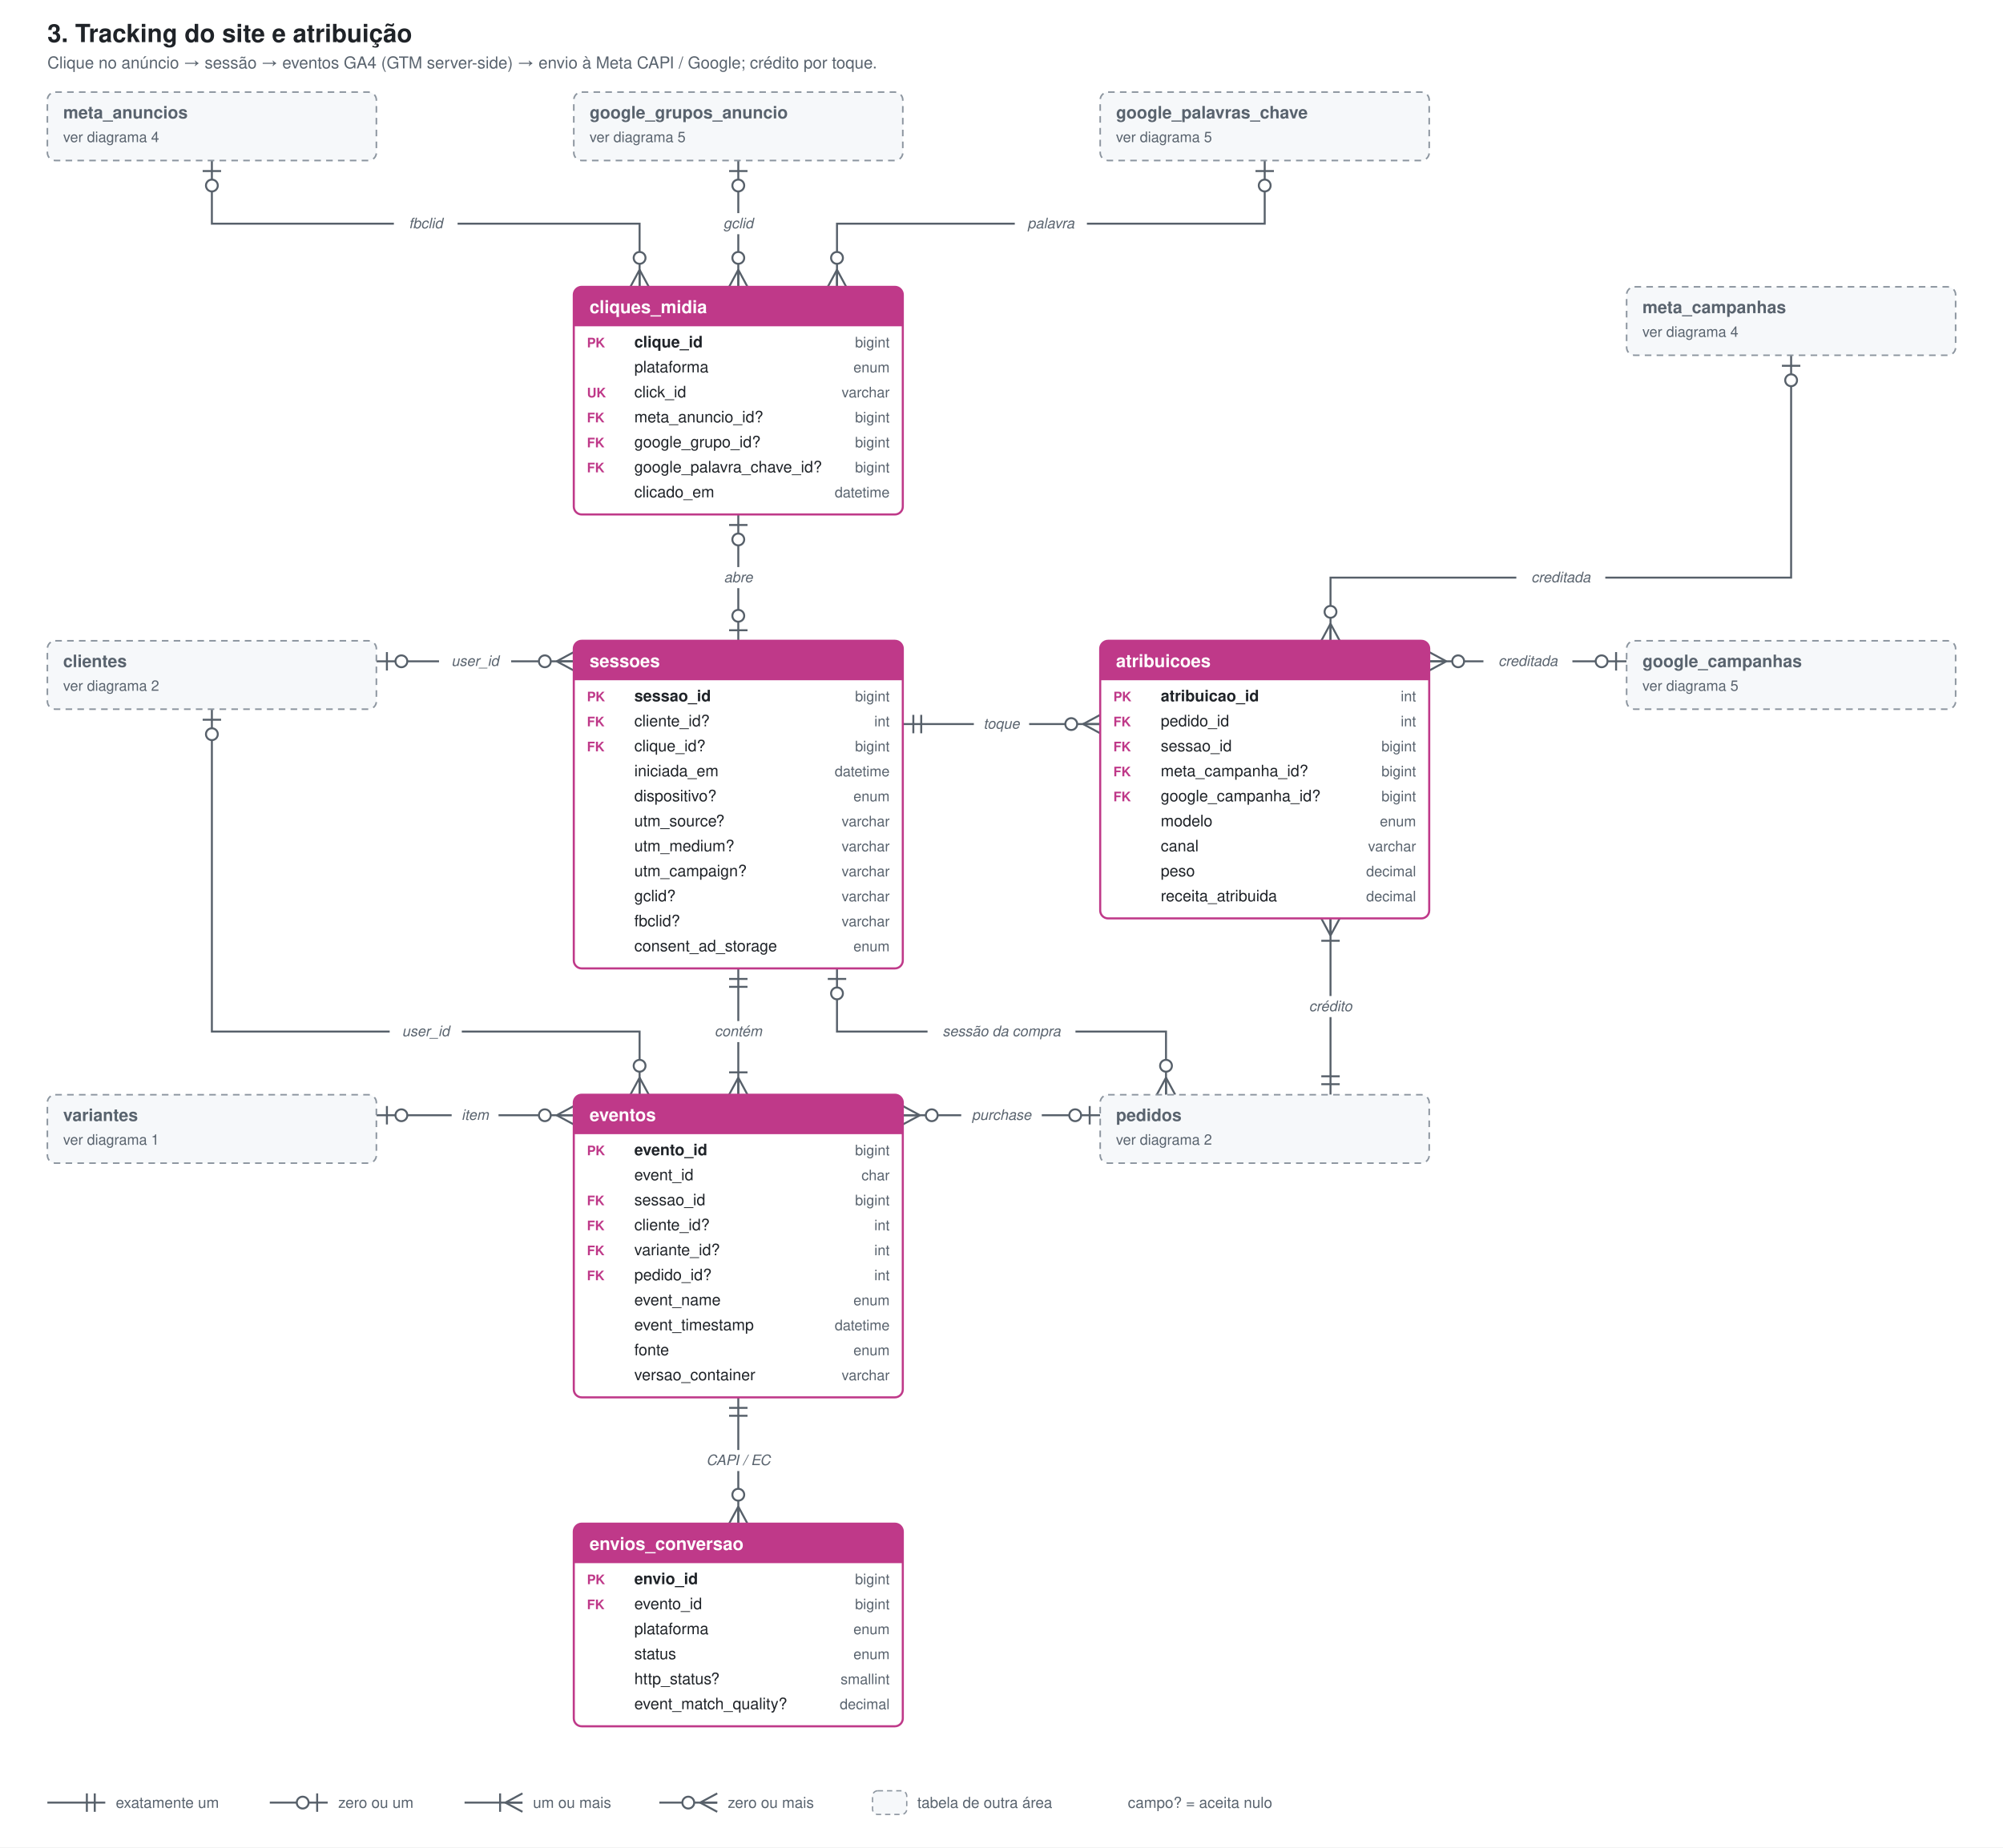
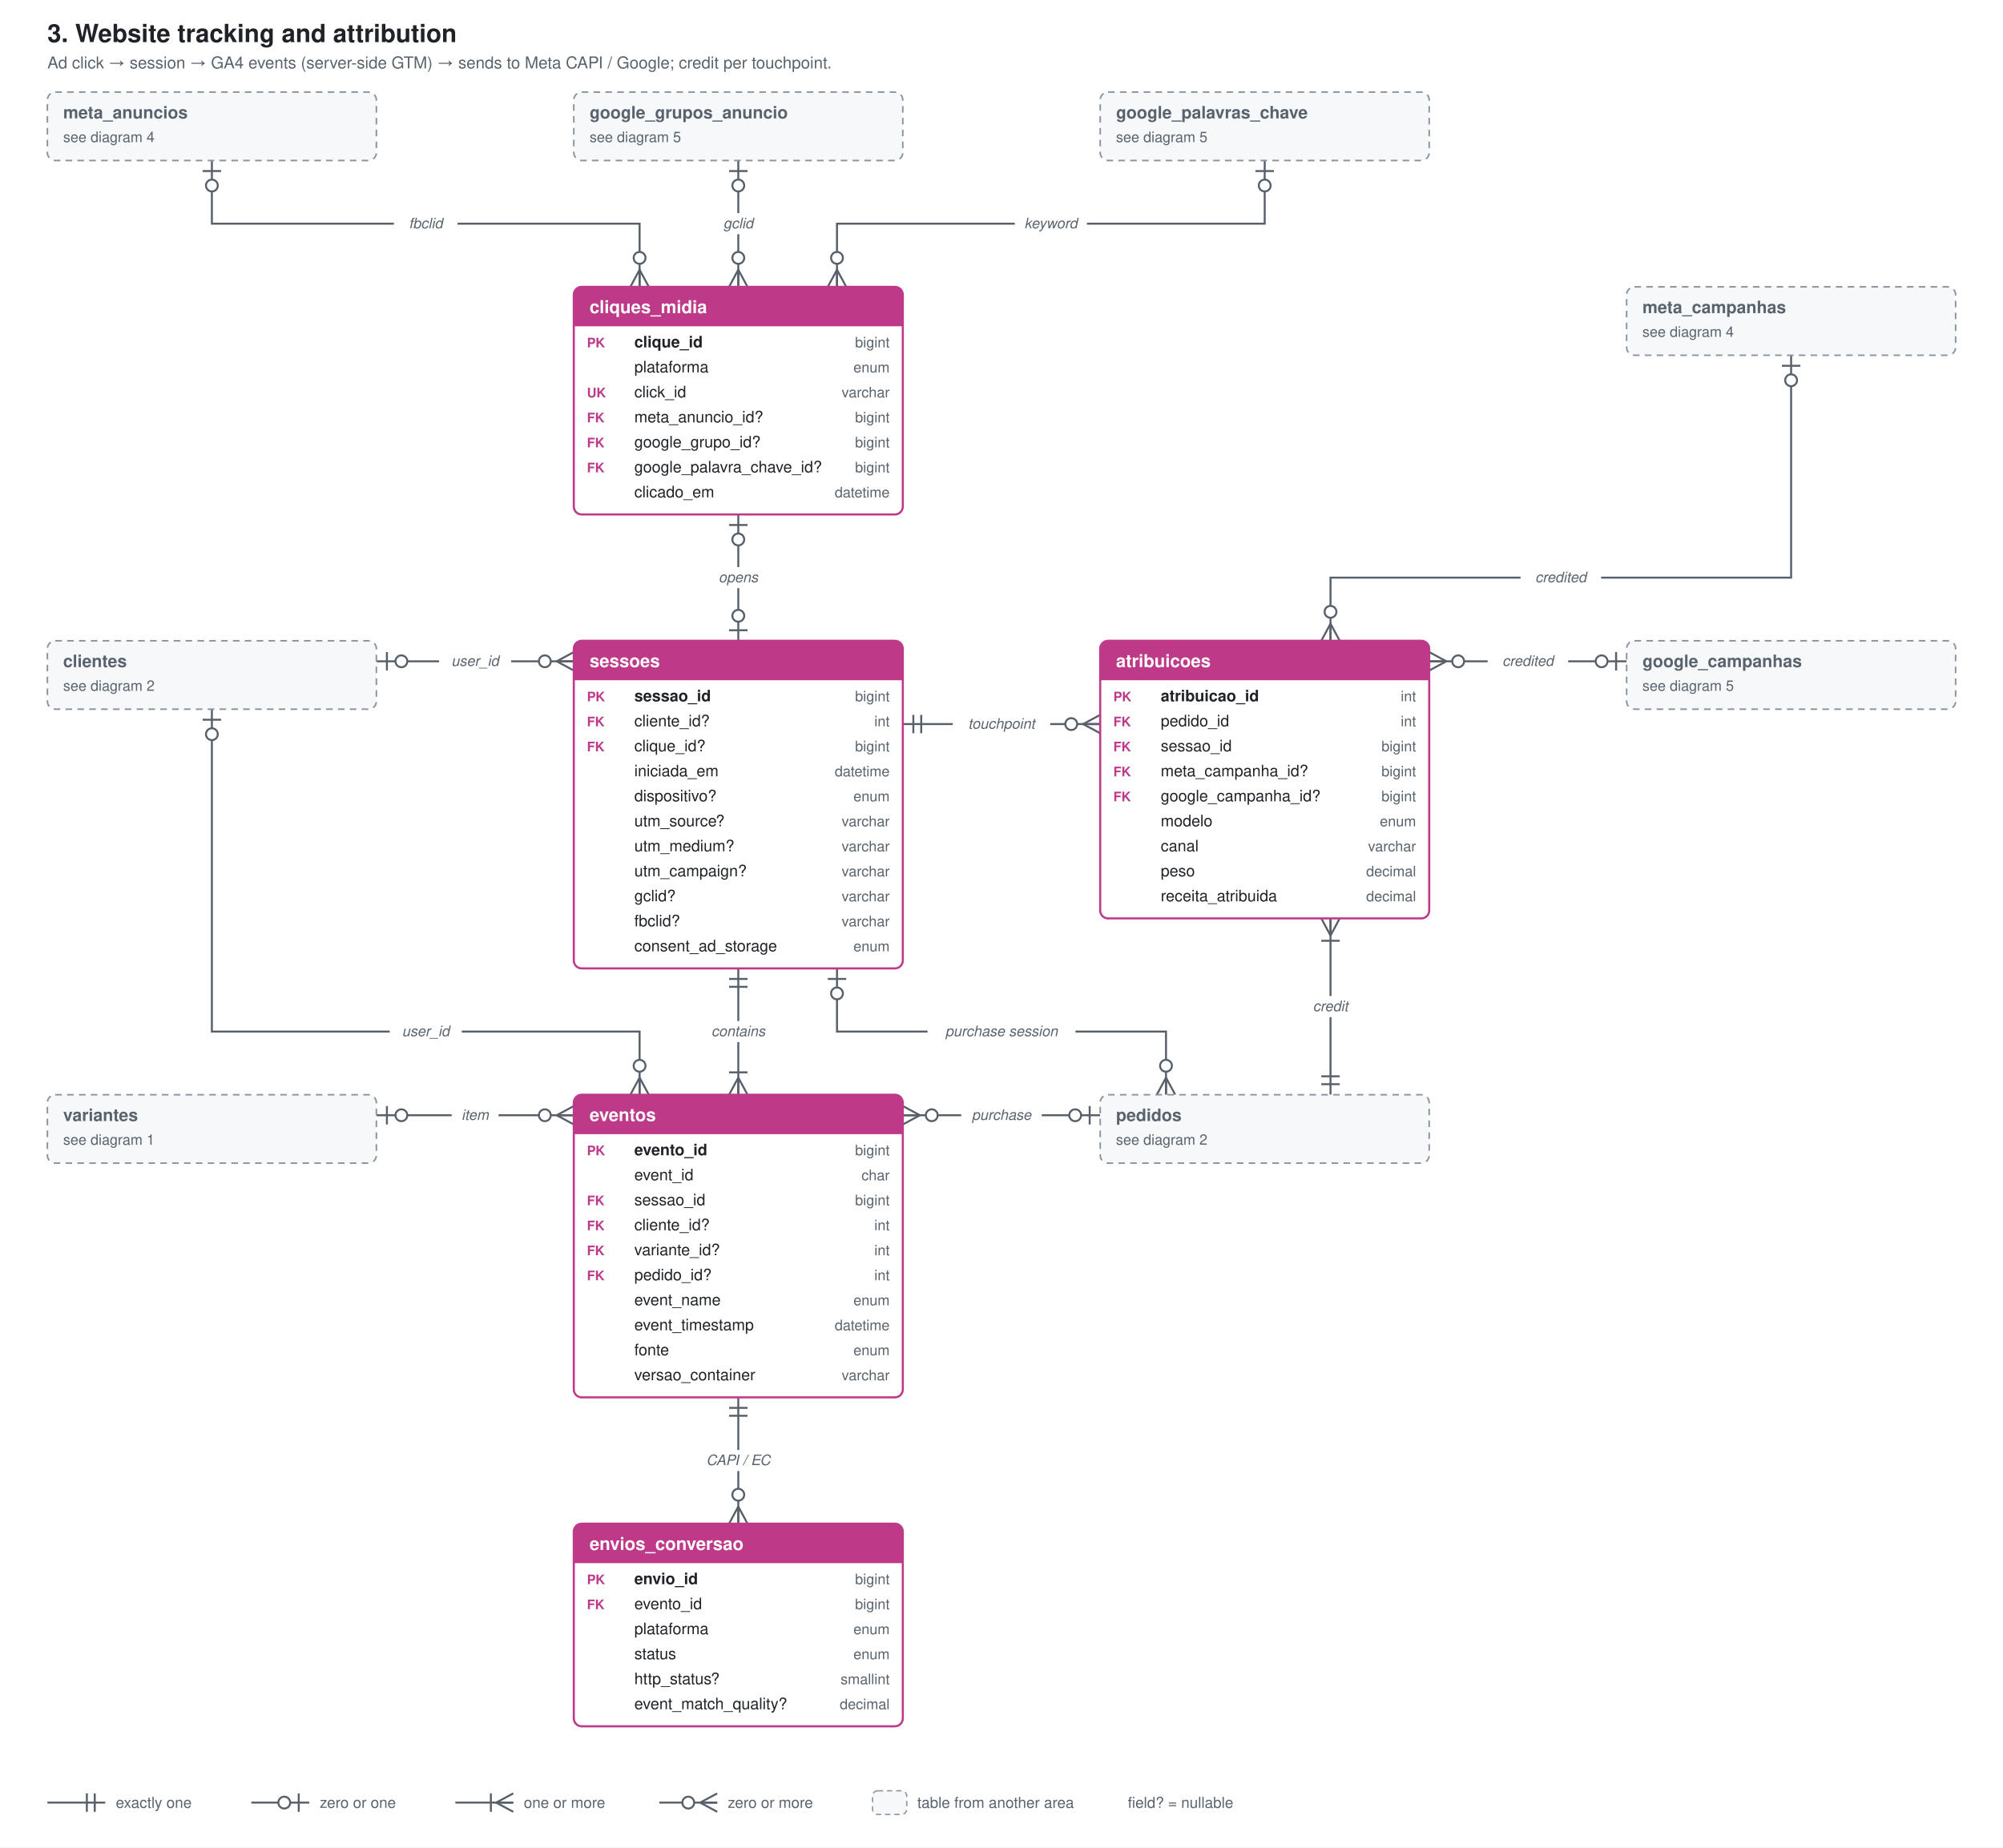
- <svg xmlns="http://www.w3.org/2000/svg" width="1522" height="1404" viewBox="0 0 1522 1404" font-family="Helvetica, Arial, sans-serif" role="img" aria-label="3. Tracking do site e atribuição">
+ <svg xmlns="http://www.w3.org/2000/svg" width="1522" height="1404" viewBox="0 0 1522 1404" font-family="Helvetica, Arial, sans-serif" role="img" aria-label="3. Website tracking and attribution">
  <rect width="100%" height="100%" fill="#FFFFFF" />
-   <text x="36" y="32" font-size="19" font-weight="700" fill="#1F2328">3. Tracking do site e atribuição</text>
-   <text x="36" y="52" font-size="12.5" fill="#59636E">Clique no anúncio → sessão → eventos GA4 (GTM server-side) → envio à Meta CAPI / Google; crédito por toque.</text>
+   <text x="36" y="32" font-size="19" font-weight="700" fill="#1F2328">3. Website tracking and attribution</text>
+   <text x="36" y="52" font-size="12.5" fill="#59636E">Ad click → session → GA4 events (server-side GTM) → sends to Meta CAPI / Google; credit per touchpoint.</text>
  <polyline points="161.0,122.0 161.0,170.0 486.0,170.0 486.0,218.0" fill="none" stroke="#57606A" stroke-width="1.5" />
  <g stroke="#57606A" stroke-width="1.5" fill="none">
    <line x1="168.0" y1="130.0" x2="154.0" y2="130.0" />
    <circle cx="161.0" cy="141.0" r="4.5" fill="#FFFFFF" />
    <line x1="479.0" y1="218.0" x2="486.0" y2="205.0" />
    <line x1="486.0" y1="218.0" x2="486.0" y2="205.0" />
    <line x1="493.0" y1="218.0" x2="486.0" y2="205.0" />
    <circle cx="486.0" cy="196.0" r="4.5" fill="#FFFFFF" />
  </g>
  <rect x="299.3" y="162.0" width="48.4" height="16.0" rx="3" fill="#FFFFFF" />
  <text x="323.5" y="173.5" font-size="11" font-style="italic" fill="#59636E" text-anchor="middle">fbclid</text>
  <polyline points="561.0,122.0 561.0,218.0" fill="none" stroke="#57606A" stroke-width="1.5" />
  <g stroke="#57606A" stroke-width="1.5" fill="none">
    <line x1="568.0" y1="130.0" x2="554.0" y2="130.0" />
    <circle cx="561.0" cy="141.0" r="4.5" fill="#FFFFFF" />
    <line x1="554.0" y1="218.0" x2="561.0" y2="205.0" />
    <line x1="561.0" y1="218.0" x2="561.0" y2="205.0" />
    <line x1="568.0" y1="218.0" x2="561.0" y2="205.0" />
    <circle cx="561.0" cy="196.0" r="4.5" fill="#FFFFFF" />
  </g>
  <rect x="540.0" y="162.0" width="42.0" height="16.0" rx="3" fill="#FFFFFF" />
  <text x="561.0" y="173.5" font-size="11" font-style="italic" fill="#59636E" text-anchor="middle">gclid</text>
  <polyline points="961.0,122.0 961.0,170.0 636.0,170.0 636.0,218.0" fill="none" stroke="#57606A" stroke-width="1.5" />
  <g stroke="#57606A" stroke-width="1.5" fill="none">
    <line x1="968.0" y1="130.0" x2="954.0" y2="130.0" />
    <circle cx="961.0" cy="141.0" r="4.5" fill="#FFFFFF" />
    <line x1="629.0" y1="218.0" x2="636.0" y2="205.0" />
    <line x1="636.0" y1="218.0" x2="636.0" y2="205.0" />
    <line x1="643.0" y1="218.0" x2="636.0" y2="205.0" />
    <circle cx="636.0" cy="196.0" r="4.5" fill="#FFFFFF" />
  </g>
  <rect x="771.1" y="162.0" width="54.8" height="16.0" rx="3" fill="#FFFFFF" />
-   <text x="798.5" y="173.5" font-size="11" font-style="italic" fill="#59636E" text-anchor="middle">palavra</text>
+   <text x="798.5" y="173.5" font-size="11" font-style="italic" fill="#59636E" text-anchor="middle">keyword</text>
  <polyline points="561.0,391.0 561.0,487.0" fill="none" stroke="#57606A" stroke-width="1.5" />
  <g stroke="#57606A" stroke-width="1.5" fill="none">
    <line x1="568.0" y1="399.0" x2="554.0" y2="399.0" />
    <circle cx="561.0" cy="410.0" r="4.5" fill="#FFFFFF" />
    <line x1="554.0" y1="479.0" x2="568.0" y2="479.0" />
    <circle cx="561.0" cy="468.0" r="4.5" fill="#FFFFFF" />
  </g>
-   <rect x="543.2" y="431.0" width="35.6" height="16.0" rx="3" fill="#FFFFFF" />
-   <text x="561.0" y="442.5" font-size="11" font-style="italic" fill="#59636E" text-anchor="middle">abre</text>
+   <rect x="540.0" y="431.0" width="42.0" height="16.0" rx="3" fill="#FFFFFF" />
+   <text x="561.0" y="442.5" font-size="11" font-style="italic" fill="#59636E" text-anchor="middle">opens</text>
  <polyline points="286.0,502.6 436.0,502.6" fill="none" stroke="#57606A" stroke-width="1.5" />
  <g stroke="#57606A" stroke-width="1.5" fill="none">
    <line x1="294.0" y1="495.6" x2="294.0" y2="509.6" />
    <circle cx="305.0" cy="502.6" r="4.5" fill="#FFFFFF" />
    <line x1="436.0" y1="509.6" x2="423.0" y2="502.6" />
    <line x1="436.0" y1="502.6" x2="423.0" y2="502.6" />
    <line x1="436.0" y1="495.6" x2="423.0" y2="502.6" />
    <circle cx="414.0" cy="502.6" r="4.5" fill="#FFFFFF" />
  </g>
  <rect x="333.6" y="494.6" width="54.8" height="16.0" rx="3" fill="#FFFFFF" />
  <text x="361.0" y="506.1" font-size="11" font-style="italic" fill="#59636E" text-anchor="middle">user_id</text>
  <polyline points="686.0,550.3 836.0,550.3" fill="none" stroke="#57606A" stroke-width="1.5" />
  <g stroke="#57606A" stroke-width="1.5" fill="none">
    <line x1="694.0" y1="543.3" x2="694.0" y2="557.3" />
    <line x1="700.0" y1="543.3" x2="700.0" y2="557.3" />
    <line x1="836.0" y1="557.3" x2="823.0" y2="550.3" />
    <line x1="836.0" y1="550.3" x2="823.0" y2="550.3" />
    <line x1="836.0" y1="543.3" x2="823.0" y2="550.3" />
    <circle cx="814.0" cy="550.3" r="4.5" fill="#FFFFFF" />
  </g>
-   <rect x="740.0" y="542.3" width="42.0" height="16.0" rx="3" fill="#FFFFFF" />
-   <text x="761.0" y="553.8" font-size="11" font-style="italic" fill="#59636E" text-anchor="middle">toque</text>
+   <rect x="724.0" y="542.3" width="74.0" height="16.0" rx="3" fill="#FFFFFF" />
+   <text x="761.0" y="553.8" font-size="11" font-style="italic" fill="#59636E" text-anchor="middle">touchpoint</text>
  <polyline points="1236.0,502.6 1086.0,502.6" fill="none" stroke="#57606A" stroke-width="1.5" />
  <g stroke="#57606A" stroke-width="1.5" fill="none">
    <line x1="1228.0" y1="509.6" x2="1228.0" y2="495.6" />
    <circle cx="1217.0" cy="502.6" r="4.5" fill="#FFFFFF" />
    <line x1="1086.0" y1="495.6" x2="1099.0" y2="502.6" />
    <line x1="1086.0" y1="502.6" x2="1099.0" y2="502.6" />
    <line x1="1086.0" y1="509.6" x2="1099.0" y2="502.6" />
    <circle cx="1108.0" cy="502.6" r="4.5" fill="#FFFFFF" />
  </g>
-   <rect x="1127.2" y="494.6" width="67.6" height="16.0" rx="3" fill="#FFFFFF" />
-   <text x="1161.0" y="506.1" font-size="11" font-style="italic" fill="#59636E" text-anchor="middle">creditada</text>
+   <rect x="1130.4" y="494.6" width="61.2" height="16.0" rx="3" fill="#FFFFFF" />
+   <text x="1161.0" y="506.1" font-size="11" font-style="italic" fill="#59636E" text-anchor="middle">credited</text>
  <polyline points="1361.0,270.0 1361.0,439.0 1011.0,439.0 1011.0,487.0" fill="none" stroke="#57606A" stroke-width="1.5" />
  <g stroke="#57606A" stroke-width="1.5" fill="none">
    <line x1="1368.0" y1="278.0" x2="1354.0" y2="278.0" />
    <circle cx="1361.0" cy="289.0" r="4.5" fill="#FFFFFF" />
    <line x1="1004.0" y1="487.0" x2="1011.0" y2="474.0" />
    <line x1="1011.0" y1="487.0" x2="1011.0" y2="474.0" />
    <line x1="1018.0" y1="487.0" x2="1011.0" y2="474.0" />
    <circle cx="1011.0" cy="465.0" r="4.5" fill="#FFFFFF" />
  </g>
-   <rect x="1152.2" y="431.0" width="67.6" height="16.0" rx="3" fill="#FFFFFF" />
-   <text x="1186.0" y="442.5" font-size="11" font-style="italic" fill="#59636E" text-anchor="middle">creditada</text>
+   <rect x="1155.4" y="431.0" width="61.2" height="16.0" rx="3" fill="#FFFFFF" />
+   <text x="1186.0" y="442.5" font-size="11" font-style="italic" fill="#59636E" text-anchor="middle">credited</text>
  <polyline points="561.0,736.0 561.0,832.0" fill="none" stroke="#57606A" stroke-width="1.5" />
  <g stroke="#57606A" stroke-width="1.5" fill="none">
    <line x1="568.0" y1="744.0" x2="554.0" y2="744.0" />
    <line x1="568.0" y1="750.0" x2="554.0" y2="750.0" />
    <line x1="554.0" y1="832.0" x2="561.0" y2="819.0" />
    <line x1="561.0" y1="832.0" x2="561.0" y2="819.0" />
    <line x1="568.0" y1="832.0" x2="561.0" y2="819.0" />
    <line x1="554.0" y1="815.0" x2="568.0" y2="815.0" />
  </g>
-   <rect x="536.8" y="776.0" width="48.4" height="16.0" rx="3" fill="#FFFFFF" />
-   <text x="561.0" y="787.5" font-size="11" font-style="italic" fill="#59636E" text-anchor="middle">contém</text>
+   <rect x="530.4" y="776.0" width="61.2" height="16.0" rx="3" fill="#FFFFFF" />
+   <text x="561.0" y="787.5" font-size="11" font-style="italic" fill="#59636E" text-anchor="middle">contains</text>
  <polyline points="161.0,539.0 161.0,784.0 486.0,784.0 486.0,832.0" fill="none" stroke="#57606A" stroke-width="1.5" />
  <g stroke="#57606A" stroke-width="1.5" fill="none">
    <line x1="168.0" y1="547.0" x2="154.0" y2="547.0" />
    <circle cx="161.0" cy="558.0" r="4.5" fill="#FFFFFF" />
    <line x1="479.0" y1="832.0" x2="486.0" y2="819.0" />
    <line x1="486.0" y1="832.0" x2="486.0" y2="819.0" />
    <line x1="493.0" y1="832.0" x2="486.0" y2="819.0" />
    <circle cx="486.0" cy="810.0" r="4.5" fill="#FFFFFF" />
  </g>
  <rect x="296.1" y="776.0" width="54.8" height="16.0" rx="3" fill="#FFFFFF" />
  <text x="323.5" y="787.5" font-size="11" font-style="italic" fill="#59636E" text-anchor="middle">user_id</text>
  <polyline points="636.0,736.0 636.0,784.0 886.0,784.0 886.0,832.0" fill="none" stroke="#57606A" stroke-width="1.5" />
  <g stroke="#57606A" stroke-width="1.5" fill="none">
    <line x1="643.0" y1="744.0" x2="629.0" y2="744.0" />
    <circle cx="636.0" cy="755.0" r="4.5" fill="#FFFFFF" />
    <line x1="879.0" y1="832.0" x2="886.0" y2="819.0" />
    <line x1="886.0" y1="832.0" x2="886.0" y2="819.0" />
    <line x1="893.0" y1="832.0" x2="886.0" y2="819.0" />
    <circle cx="886.0" cy="810.0" r="4.5" fill="#FFFFFF" />
  </g>
  <rect x="704.8" y="776.0" width="112.4" height="16.0" rx="3" fill="#FFFFFF" />
-   <text x="761.0" y="787.5" font-size="11" font-style="italic" fill="#59636E" text-anchor="middle">sessão da compra</text>
+   <text x="761.0" y="787.5" font-size="11" font-style="italic" fill="#59636E" text-anchor="middle">purchase session</text>
  <polyline points="1011.0,832.0 1011.0,698.0" fill="none" stroke="#57606A" stroke-width="1.5" />
  <g stroke="#57606A" stroke-width="1.5" fill="none">
    <line x1="1004.0" y1="824.0" x2="1018.0" y2="824.0" />
    <line x1="1004.0" y1="818.0" x2="1018.0" y2="818.0" />
    <line x1="1018.0" y1="698.0" x2="1011.0" y2="711.0" />
    <line x1="1011.0" y1="698.0" x2="1011.0" y2="711.0" />
    <line x1="1004.0" y1="698.0" x2="1011.0" y2="711.0" />
    <line x1="1018.0" y1="715.0" x2="1004.0" y2="715.0" />
  </g>
-   <rect x="983.6" y="757.0" width="54.8" height="16.0" rx="3" fill="#FFFFFF" />
-   <text x="1011.0" y="768.5" font-size="11" font-style="italic" fill="#59636E" text-anchor="middle">crédito</text>
+   <rect x="986.8" y="757.0" width="48.4" height="16.0" rx="3" fill="#FFFFFF" />
+   <text x="1011.0" y="768.5" font-size="11" font-style="italic" fill="#59636E" text-anchor="middle">credit</text>
  <polyline points="286.0,847.6 436.0,847.6" fill="none" stroke="#57606A" stroke-width="1.5" />
  <g stroke="#57606A" stroke-width="1.5" fill="none">
    <line x1="294.0" y1="840.6" x2="294.0" y2="854.6" />
    <circle cx="305.0" cy="847.6" r="4.5" fill="#FFFFFF" />
    <line x1="436.0" y1="854.6" x2="423.0" y2="847.6" />
    <line x1="436.0" y1="847.6" x2="423.0" y2="847.6" />
    <line x1="436.0" y1="840.6" x2="423.0" y2="847.6" />
    <circle cx="414.0" cy="847.6" r="4.5" fill="#FFFFFF" />
  </g>
  <rect x="343.2" y="839.6" width="35.6" height="16.0" rx="3" fill="#FFFFFF" />
  <text x="361.0" y="851.1" font-size="11" font-style="italic" fill="#59636E" text-anchor="middle">item</text>
  <polyline points="836.0,847.6 686.0,847.6" fill="none" stroke="#57606A" stroke-width="1.5" />
  <g stroke="#57606A" stroke-width="1.5" fill="none">
    <line x1="828.0" y1="854.6" x2="828.0" y2="840.6" />
    <circle cx="817.0" cy="847.6" r="4.5" fill="#FFFFFF" />
    <line x1="686.0" y1="840.6" x2="699.0" y2="847.6" />
    <line x1="686.0" y1="847.6" x2="699.0" y2="847.6" />
    <line x1="686.0" y1="854.6" x2="699.0" y2="847.6" />
    <circle cx="708.0" cy="847.6" r="4.5" fill="#FFFFFF" />
  </g>
  <rect x="730.4" y="839.6" width="61.2" height="16.0" rx="3" fill="#FFFFFF" />
  <text x="761.0" y="851.1" font-size="11" font-style="italic" fill="#59636E" text-anchor="middle">purchase</text>
  <polyline points="561.0,1062.0 561.0,1158.0" fill="none" stroke="#57606A" stroke-width="1.5" />
  <g stroke="#57606A" stroke-width="1.5" fill="none">
    <line x1="568.0" y1="1070.0" x2="554.0" y2="1070.0" />
    <line x1="568.0" y1="1076.0" x2="554.0" y2="1076.0" />
    <line x1="554.0" y1="1158.0" x2="561.0" y2="1145.0" />
    <line x1="561.0" y1="1158.0" x2="561.0" y2="1145.0" />
    <line x1="568.0" y1="1158.0" x2="561.0" y2="1145.0" />
    <circle cx="561.0" cy="1136.0" r="4.5" fill="#FFFFFF" />
  </g>
  <rect x="527.2" y="1102.0" width="67.6" height="16.0" rx="3" fill="#FFFFFF" />
  <text x="561.0" y="1113.5" font-size="11" font-style="italic" fill="#59636E" text-anchor="middle">CAPI / EC</text>
  <rect x="36" y="70" width="250" height="52" rx="6" fill="#F6F8FA" stroke="#8C959F" stroke-width="1.2" stroke-dasharray="5 4" />
  <text x="48" y="90" font-size="13" font-weight="700" fill="#59636E">meta_anuncios</text>
-   <text x="48" y="108" font-size="11" fill="#59636E">ver diagrama 4</text>
+   <text x="48" y="108" font-size="11" fill="#59636E">see diagram 4</text>
  <rect x="436" y="70" width="250" height="52" rx="6" fill="#F6F8FA" stroke="#8C959F" stroke-width="1.2" stroke-dasharray="5 4" />
  <text x="448" y="90" font-size="13" font-weight="700" fill="#59636E">google_grupos_anuncio</text>
-   <text x="448" y="108" font-size="11" fill="#59636E">ver diagrama 5</text>
+   <text x="448" y="108" font-size="11" fill="#59636E">see diagram 5</text>
  <rect x="836" y="70" width="250" height="52" rx="6" fill="#F6F8FA" stroke="#8C959F" stroke-width="1.2" stroke-dasharray="5 4" />
  <text x="848" y="90" font-size="13" font-weight="700" fill="#59636E">google_palavras_chave</text>
-   <text x="848" y="108" font-size="11" fill="#59636E">ver diagrama 5</text>
+   <text x="848" y="108" font-size="11" fill="#59636E">see diagram 5</text>
  <rect x="436" y="218" width="250" height="173" rx="6" fill="#FFFFFF" stroke="#BF3989" stroke-width="1.6" />
  <path d="M436 248 v-24 a6 6 0 0 1 6 -6 h238 a6 6 0 0 1 6 6 v24 z" fill="#BF3989" />
  <text x="448" y="238" font-size="13.5" font-weight="700" fill="#FFFFFF">cliques_midia</text>
  <text x="446" y="264" font-size="10" font-weight="700" fill="#BF3989">PK</text>
  <text x="482" y="264" font-size="12" font-weight="700" fill="#1F2328">clique_id</text>
  <text x="676" y="264" font-size="11" fill="#59636E" text-anchor="end">bigint</text>
  <text x="482" y="283" font-size="12" fill="#1F2328">plataforma</text>
  <text x="676" y="283" font-size="11" fill="#59636E" text-anchor="end">enum</text>
  <text x="446" y="302" font-size="10" font-weight="700" fill="#BF3989">UK</text>
  <text x="482" y="302" font-size="12" fill="#1F2328">click_id</text>
  <text x="676" y="302" font-size="11" fill="#59636E" text-anchor="end">varchar</text>
  <text x="446" y="321" font-size="10" font-weight="700" fill="#BF3989">FK</text>
  <text x="482" y="321" font-size="12" fill="#1F2328">meta_anuncio_id?</text>
  <text x="676" y="321" font-size="11" fill="#59636E" text-anchor="end">bigint</text>
  <text x="446" y="340" font-size="10" font-weight="700" fill="#BF3989">FK</text>
  <text x="482" y="340" font-size="12" fill="#1F2328">google_grupo_id?</text>
  <text x="676" y="340" font-size="11" fill="#59636E" text-anchor="end">bigint</text>
  <text x="446" y="359" font-size="10" font-weight="700" fill="#BF3989">FK</text>
  <text x="482" y="359" font-size="12" fill="#1F2328">google_palavra_chave_id?</text>
  <text x="676" y="359" font-size="11" fill="#59636E" text-anchor="end">bigint</text>
  <text x="482" y="378" font-size="12" fill="#1F2328">clicado_em</text>
  <text x="676" y="378" font-size="11" fill="#59636E" text-anchor="end">datetime</text>
  <rect x="1236" y="218" width="250" height="52" rx="6" fill="#F6F8FA" stroke="#8C959F" stroke-width="1.2" stroke-dasharray="5 4" />
  <text x="1248" y="238" font-size="13" font-weight="700" fill="#59636E">meta_campanhas</text>
-   <text x="1248" y="256" font-size="11" fill="#59636E">ver diagrama 4</text>
+   <text x="1248" y="256" font-size="11" fill="#59636E">see diagram 4</text>
  <rect x="36" y="487" width="250" height="52" rx="6" fill="#F6F8FA" stroke="#8C959F" stroke-width="1.2" stroke-dasharray="5 4" />
  <text x="48" y="507" font-size="13" font-weight="700" fill="#59636E">clientes</text>
-   <text x="48" y="525" font-size="11" fill="#59636E">ver diagrama 2</text>
+   <text x="48" y="525" font-size="11" fill="#59636E">see diagram 2</text>
  <rect x="436" y="487" width="250" height="249" rx="6" fill="#FFFFFF" stroke="#BF3989" stroke-width="1.6" />
  <path d="M436 517 v-24 a6 6 0 0 1 6 -6 h238 a6 6 0 0 1 6 6 v24 z" fill="#BF3989" />
  <text x="448" y="507" font-size="13.5" font-weight="700" fill="#FFFFFF">sessoes</text>
  <text x="446" y="533" font-size="10" font-weight="700" fill="#BF3989">PK</text>
  <text x="482" y="533" font-size="12" font-weight="700" fill="#1F2328">sessao_id</text>
  <text x="676" y="533" font-size="11" fill="#59636E" text-anchor="end">bigint</text>
  <text x="446" y="552" font-size="10" font-weight="700" fill="#BF3989">FK</text>
  <text x="482" y="552" font-size="12" fill="#1F2328">cliente_id?</text>
  <text x="676" y="552" font-size="11" fill="#59636E" text-anchor="end">int</text>
  <text x="446" y="571" font-size="10" font-weight="700" fill="#BF3989">FK</text>
  <text x="482" y="571" font-size="12" fill="#1F2328">clique_id?</text>
  <text x="676" y="571" font-size="11" fill="#59636E" text-anchor="end">bigint</text>
  <text x="482" y="590" font-size="12" fill="#1F2328">iniciada_em</text>
  <text x="676" y="590" font-size="11" fill="#59636E" text-anchor="end">datetime</text>
  <text x="482" y="609" font-size="12" fill="#1F2328">dispositivo?</text>
  <text x="676" y="609" font-size="11" fill="#59636E" text-anchor="end">enum</text>
  <text x="482" y="628" font-size="12" fill="#1F2328">utm_source?</text>
  <text x="676" y="628" font-size="11" fill="#59636E" text-anchor="end">varchar</text>
  <text x="482" y="647" font-size="12" fill="#1F2328">utm_medium?</text>
  <text x="676" y="647" font-size="11" fill="#59636E" text-anchor="end">varchar</text>
  <text x="482" y="666" font-size="12" fill="#1F2328">utm_campaign?</text>
  <text x="676" y="666" font-size="11" fill="#59636E" text-anchor="end">varchar</text>
  <text x="482" y="685" font-size="12" fill="#1F2328">gclid?</text>
  <text x="676" y="685" font-size="11" fill="#59636E" text-anchor="end">varchar</text>
  <text x="482" y="704" font-size="12" fill="#1F2328">fbclid?</text>
  <text x="676" y="704" font-size="11" fill="#59636E" text-anchor="end">varchar</text>
  <text x="482" y="723" font-size="12" fill="#1F2328">consent_ad_storage</text>
  <text x="676" y="723" font-size="11" fill="#59636E" text-anchor="end">enum</text>
  <rect x="836" y="487" width="250" height="211" rx="6" fill="#FFFFFF" stroke="#BF3989" stroke-width="1.6" />
  <path d="M836 517 v-24 a6 6 0 0 1 6 -6 h238 a6 6 0 0 1 6 6 v24 z" fill="#BF3989" />
  <text x="848" y="507" font-size="13.5" font-weight="700" fill="#FFFFFF">atribuicoes</text>
  <text x="846" y="533" font-size="10" font-weight="700" fill="#BF3989">PK</text>
  <text x="882" y="533" font-size="12" font-weight="700" fill="#1F2328">atribuicao_id</text>
  <text x="1076" y="533" font-size="11" fill="#59636E" text-anchor="end">int</text>
  <text x="846" y="552" font-size="10" font-weight="700" fill="#BF3989">FK</text>
  <text x="882" y="552" font-size="12" fill="#1F2328">pedido_id</text>
  <text x="1076" y="552" font-size="11" fill="#59636E" text-anchor="end">int</text>
  <text x="846" y="571" font-size="10" font-weight="700" fill="#BF3989">FK</text>
  <text x="882" y="571" font-size="12" fill="#1F2328">sessao_id</text>
  <text x="1076" y="571" font-size="11" fill="#59636E" text-anchor="end">bigint</text>
  <text x="846" y="590" font-size="10" font-weight="700" fill="#BF3989">FK</text>
  <text x="882" y="590" font-size="12" fill="#1F2328">meta_campanha_id?</text>
  <text x="1076" y="590" font-size="11" fill="#59636E" text-anchor="end">bigint</text>
  <text x="846" y="609" font-size="10" font-weight="700" fill="#BF3989">FK</text>
  <text x="882" y="609" font-size="12" fill="#1F2328">google_campanha_id?</text>
  <text x="1076" y="609" font-size="11" fill="#59636E" text-anchor="end">bigint</text>
  <text x="882" y="628" font-size="12" fill="#1F2328">modelo</text>
  <text x="1076" y="628" font-size="11" fill="#59636E" text-anchor="end">enum</text>
  <text x="882" y="647" font-size="12" fill="#1F2328">canal</text>
  <text x="1076" y="647" font-size="11" fill="#59636E" text-anchor="end">varchar</text>
  <text x="882" y="666" font-size="12" fill="#1F2328">peso</text>
  <text x="1076" y="666" font-size="11" fill="#59636E" text-anchor="end">decimal</text>
  <text x="882" y="685" font-size="12" fill="#1F2328">receita_atribuida</text>
  <text x="1076" y="685" font-size="11" fill="#59636E" text-anchor="end">decimal</text>
  <rect x="1236" y="487" width="250" height="52" rx="6" fill="#F6F8FA" stroke="#8C959F" stroke-width="1.2" stroke-dasharray="5 4" />
  <text x="1248" y="507" font-size="13" font-weight="700" fill="#59636E">google_campanhas</text>
-   <text x="1248" y="525" font-size="11" fill="#59636E">ver diagrama 5</text>
+   <text x="1248" y="525" font-size="11" fill="#59636E">see diagram 5</text>
  <rect x="36" y="832" width="250" height="52" rx="6" fill="#F6F8FA" stroke="#8C959F" stroke-width="1.2" stroke-dasharray="5 4" />
  <text x="48" y="852" font-size="13" font-weight="700" fill="#59636E">variantes</text>
-   <text x="48" y="870" font-size="11" fill="#59636E">ver diagrama 1</text>
+   <text x="48" y="870" font-size="11" fill="#59636E">see diagram 1</text>
  <rect x="436" y="832" width="250" height="230" rx="6" fill="#FFFFFF" stroke="#BF3989" stroke-width="1.6" />
  <path d="M436 862 v-24 a6 6 0 0 1 6 -6 h238 a6 6 0 0 1 6 6 v24 z" fill="#BF3989" />
  <text x="448" y="852" font-size="13.5" font-weight="700" fill="#FFFFFF">eventos</text>
  <text x="446" y="878" font-size="10" font-weight="700" fill="#BF3989">PK</text>
  <text x="482" y="878" font-size="12" font-weight="700" fill="#1F2328">evento_id</text>
  <text x="676" y="878" font-size="11" fill="#59636E" text-anchor="end">bigint</text>
  <text x="482" y="897" font-size="12" fill="#1F2328">event_id</text>
  <text x="676" y="897" font-size="11" fill="#59636E" text-anchor="end">char</text>
  <text x="446" y="916" font-size="10" font-weight="700" fill="#BF3989">FK</text>
  <text x="482" y="916" font-size="12" fill="#1F2328">sessao_id</text>
  <text x="676" y="916" font-size="11" fill="#59636E" text-anchor="end">bigint</text>
  <text x="446" y="935" font-size="10" font-weight="700" fill="#BF3989">FK</text>
  <text x="482" y="935" font-size="12" fill="#1F2328">cliente_id?</text>
  <text x="676" y="935" font-size="11" fill="#59636E" text-anchor="end">int</text>
  <text x="446" y="954" font-size="10" font-weight="700" fill="#BF3989">FK</text>
  <text x="482" y="954" font-size="12" fill="#1F2328">variante_id?</text>
  <text x="676" y="954" font-size="11" fill="#59636E" text-anchor="end">int</text>
  <text x="446" y="973" font-size="10" font-weight="700" fill="#BF3989">FK</text>
  <text x="482" y="973" font-size="12" fill="#1F2328">pedido_id?</text>
  <text x="676" y="973" font-size="11" fill="#59636E" text-anchor="end">int</text>
  <text x="482" y="992" font-size="12" fill="#1F2328">event_name</text>
  <text x="676" y="992" font-size="11" fill="#59636E" text-anchor="end">enum</text>
  <text x="482" y="1011" font-size="12" fill="#1F2328">event_timestamp</text>
  <text x="676" y="1011" font-size="11" fill="#59636E" text-anchor="end">datetime</text>
  <text x="482" y="1030" font-size="12" fill="#1F2328">fonte</text>
  <text x="676" y="1030" font-size="11" fill="#59636E" text-anchor="end">enum</text>
  <text x="482" y="1049" font-size="12" fill="#1F2328">versao_container</text>
  <text x="676" y="1049" font-size="11" fill="#59636E" text-anchor="end">varchar</text>
  <rect x="836" y="832" width="250" height="52" rx="6" fill="#F6F8FA" stroke="#8C959F" stroke-width="1.2" stroke-dasharray="5 4" />
  <text x="848" y="852" font-size="13" font-weight="700" fill="#59636E">pedidos</text>
-   <text x="848" y="870" font-size="11" fill="#59636E">ver diagrama 2</text>
+   <text x="848" y="870" font-size="11" fill="#59636E">see diagram 2</text>
  <rect x="436" y="1158" width="250" height="154" rx="6" fill="#FFFFFF" stroke="#BF3989" stroke-width="1.6" />
  <path d="M436 1188 v-24 a6 6 0 0 1 6 -6 h238 a6 6 0 0 1 6 6 v24 z" fill="#BF3989" />
  <text x="448" y="1178" font-size="13.5" font-weight="700" fill="#FFFFFF">envios_conversao</text>
  <text x="446" y="1204" font-size="10" font-weight="700" fill="#BF3989">PK</text>
  <text x="482" y="1204" font-size="12" font-weight="700" fill="#1F2328">envio_id</text>
  <text x="676" y="1204" font-size="11" fill="#59636E" text-anchor="end">bigint</text>
  <text x="446" y="1223" font-size="10" font-weight="700" fill="#BF3989">FK</text>
  <text x="482" y="1223" font-size="12" fill="#1F2328">evento_id</text>
  <text x="676" y="1223" font-size="11" fill="#59636E" text-anchor="end">bigint</text>
  <text x="482" y="1242" font-size="12" fill="#1F2328">plataforma</text>
  <text x="676" y="1242" font-size="11" fill="#59636E" text-anchor="end">enum</text>
  <text x="482" y="1261" font-size="12" fill="#1F2328">status</text>
  <text x="676" y="1261" font-size="11" fill="#59636E" text-anchor="end">enum</text>
  <text x="482" y="1280" font-size="12" fill="#1F2328">http_status?</text>
  <text x="676" y="1280" font-size="11" fill="#59636E" text-anchor="end">smallint</text>
  <text x="482" y="1299" font-size="12" fill="#1F2328">event_match_quality?</text>
  <text x="676" y="1299" font-size="11" fill="#59636E" text-anchor="end">decimal</text>
  <g font-size="11.5" fill="#59636E">
    <line x1="36" y1="1370" x2="80" y2="1370" stroke="#57606A" stroke-width="1.5" />
    <g stroke="#57606A" stroke-width="1.5" fill="none">
      <line x1="72.0" y1="1377.0" x2="72.0" y2="1363.0" />
      <line x1="66.0" y1="1377.0" x2="66.0" y2="1363.0" />
    </g>
-     <text x="88" y="1374">exatamente um</text>
-     <line x1="205" y1="1370" x2="249" y2="1370" stroke="#57606A" stroke-width="1.5" />
+     <text x="88" y="1374">exactly one</text>
+     <line x1="191" y1="1370" x2="235" y2="1370" stroke="#57606A" stroke-width="1.5" />
    <g stroke="#57606A" stroke-width="1.5" fill="none">
-       <line x1="241.0" y1="1377.0" x2="241.0" y2="1363.0" />
-       <circle cx="230.0" cy="1370.0" r="4.5" fill="#FFFFFF" />
+       <line x1="227.0" y1="1377.0" x2="227.0" y2="1363.0" />
+       <circle cx="216.0" cy="1370.0" r="4.5" fill="#FFFFFF" />
    </g>
-     <text x="257" y="1374">zero ou um</text>
-     <line x1="353" y1="1370" x2="397" y2="1370" stroke="#57606A" stroke-width="1.5" />
+     <text x="243" y="1374">zero or one</text>
+     <line x1="346" y1="1370" x2="390" y2="1370" stroke="#57606A" stroke-width="1.5" />
    <g stroke="#57606A" stroke-width="1.5" fill="none">
-       <line x1="397.0" y1="1377.0" x2="384.0" y2="1370.0" />
-       <line x1="397.0" y1="1370.0" x2="384.0" y2="1370.0" />
-       <line x1="397.0" y1="1363.0" x2="384.0" y2="1370.0" />
-       <line x1="380.0" y1="1377.0" x2="380.0" y2="1363.0" />
+       <line x1="390.0" y1="1377.0" x2="377.0" y2="1370.0" />
+       <line x1="390.0" y1="1370.0" x2="377.0" y2="1370.0" />
+       <line x1="390.0" y1="1363.0" x2="377.0" y2="1370.0" />
+       <line x1="373.0" y1="1377.0" x2="373.0" y2="1363.0" />
    </g>
-     <text x="405" y="1374">um ou mais</text>
+     <text x="398" y="1374">one or more</text>
    <line x1="501" y1="1370" x2="545" y2="1370" stroke="#57606A" stroke-width="1.5" />
    <g stroke="#57606A" stroke-width="1.5" fill="none">
      <line x1="545.0" y1="1377.0" x2="532.0" y2="1370.0" />
      <line x1="545.0" y1="1370.0" x2="532.0" y2="1370.0" />
      <line x1="545.0" y1="1363.0" x2="532.0" y2="1370.0" />
      <circle cx="523.0" cy="1370.0" r="4.5" fill="#FFFFFF" />
    </g>
-     <text x="553" y="1374">zero ou mais</text>
+     <text x="553" y="1374">zero or more</text>
    <rect x="663" y="1361" width="26" height="18" rx="4" fill="#F6F8FA" stroke="#8C959F" stroke-dasharray="4 3" />
-     <text x="697" y="1374">tabela de outra área</text>
-     <text x="857" y="1374">campo? = aceita nulo</text>
+     <text x="697" y="1374">table from another area</text>
+     <text x="857" y="1374">field? = nullable</text>
  </g>
</svg>
